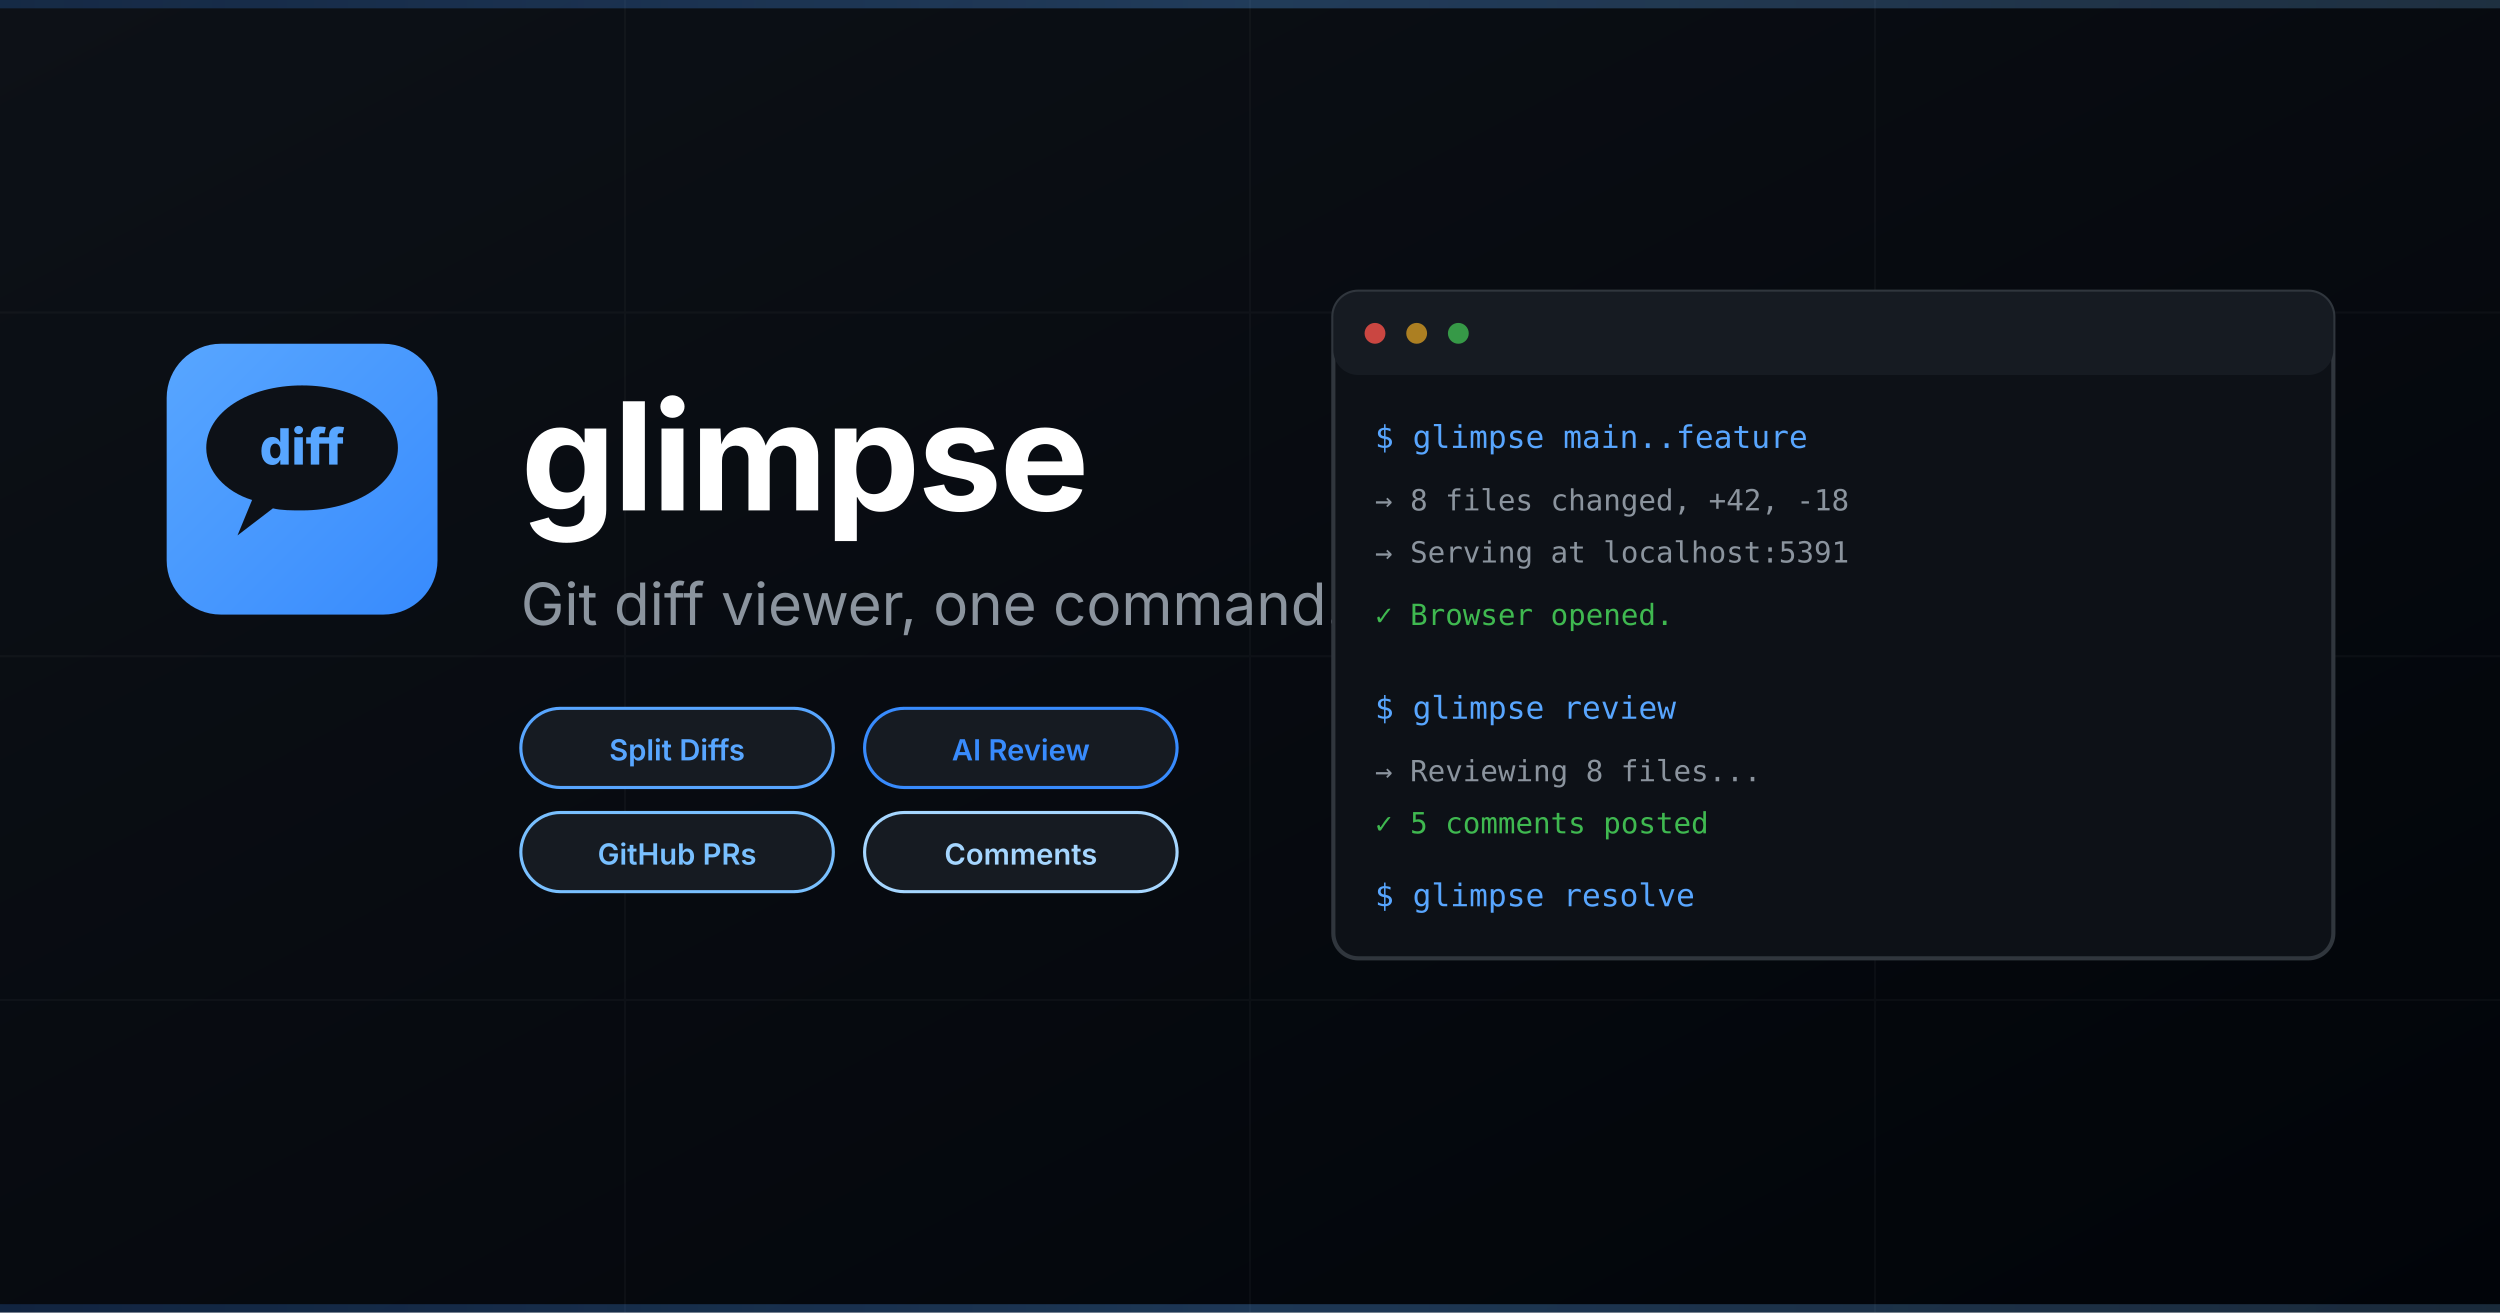
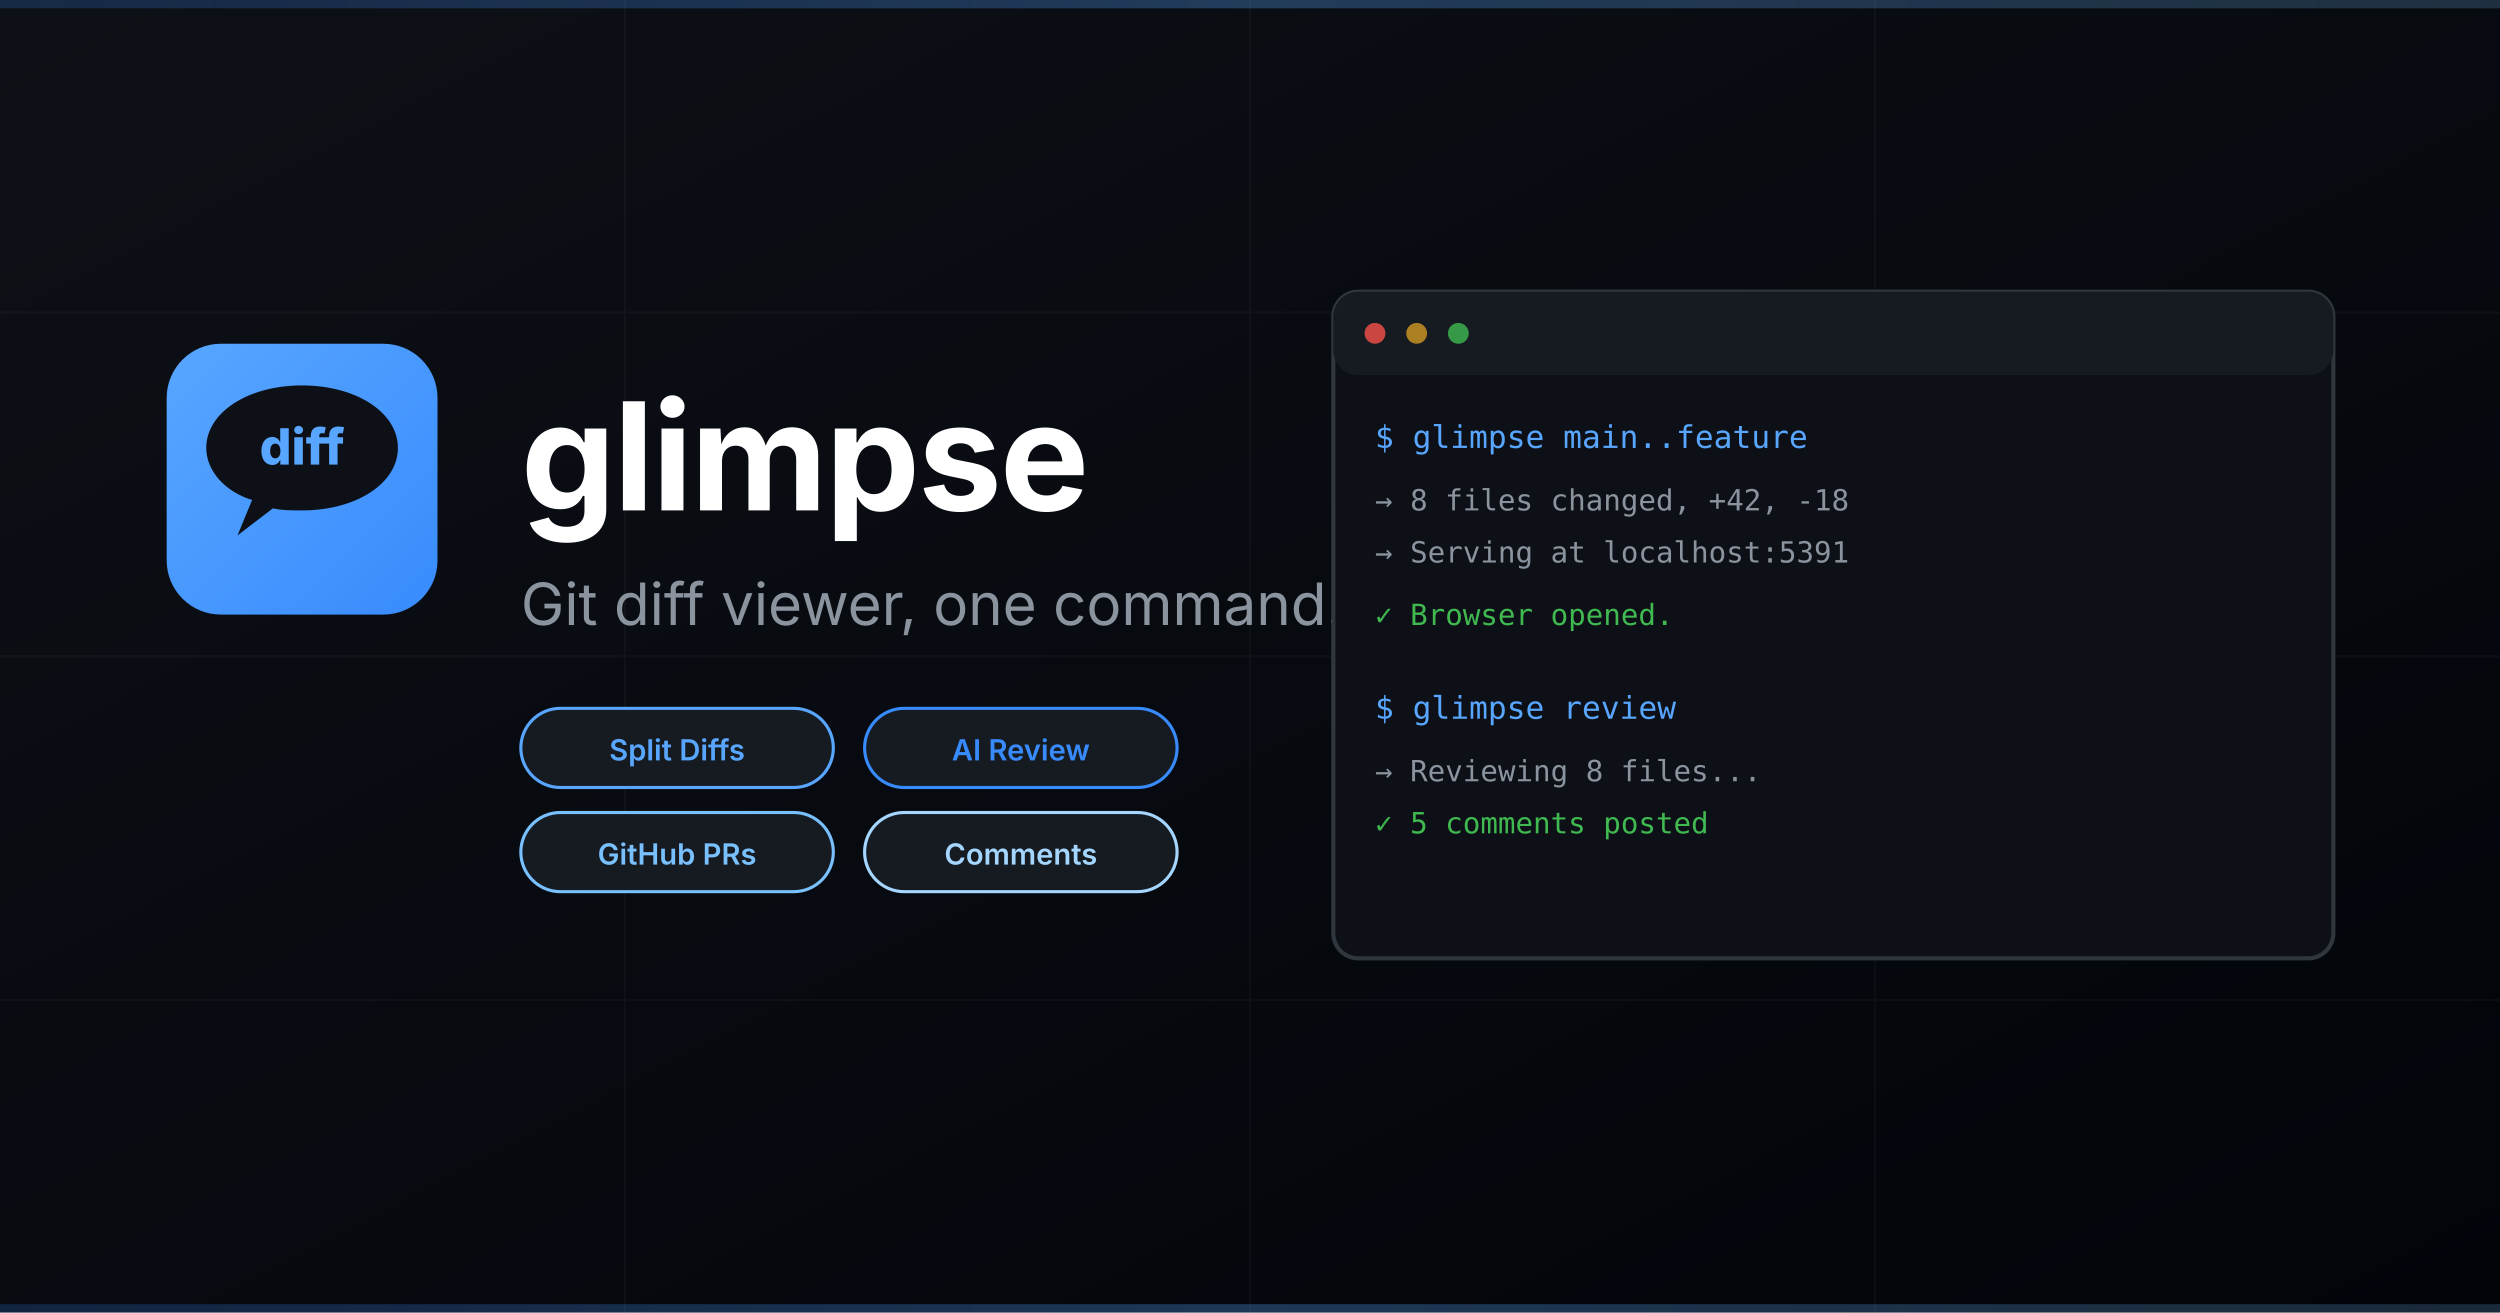
<svg xmlns="http://www.w3.org/2000/svg" viewBox="0 0 1200 630">
  <defs>
    <linearGradient id="bgGradient" x1="0%" y1="0%" x2="100%" y2="100%">
      <stop offset="0%" style="stop-color:#0d1117;stop-opacity:1" />
      <stop offset="100%" style="stop-color:#010409;stop-opacity:1" />
    </linearGradient>
    <linearGradient id="logoGradient" x1="0%" y1="0%" x2="100%" y2="100%">
      <stop offset="0%" style="stop-color:#58a6ff;stop-opacity:1" />
      <stop offset="100%" style="stop-color:#388bfd;stop-opacity:1" />
    </linearGradient>
    <linearGradient id="accentGradient" x1="0%" y1="0%" x2="100%" y2="0%">
      <stop offset="0%" style="stop-color:#388bfd;stop-opacity:0.2" />
      <stop offset="50%" style="stop-color:#58a6ff;stop-opacity:0.3" />
      <stop offset="100%" style="stop-color:#79c0ff;stop-opacity:0.2" />
    </linearGradient>
  </defs>
  <rect width="1200" height="630" fill="url(#bgGradient)" />
  <g opacity="0.03">
    <line x1="0" y1="150" x2="1200" y2="150" stroke="#fff" stroke-width="1" />
    <line x1="0" y1="315" x2="1200" y2="315" stroke="#fff" stroke-width="1" />
    <line x1="0" y1="480" x2="1200" y2="480" stroke="#fff" stroke-width="1" />
    <line x1="300" y1="0" x2="300" y2="630" stroke="#fff" stroke-width="1" />
    <line x1="600" y1="0" x2="600" y2="630" stroke="#fff" stroke-width="1" />
    <line x1="900" y1="0" x2="900" y2="630" stroke="#fff" stroke-width="1" />
  </g>
  <rect width="1200" height="4" fill="url(#accentGradient)" />
  <g transform="translate(80, 165)">
    <rect width="130" height="130" rx="26" fill="url(#logoGradient)" />
    <g transform="translate(65, 52)">
      <path d="M0 -32C-26 -32 -46 -19 -46 -2C-46 9 -37 19 -24 23L-31 40L-14 27C-10 28 -5 28 0 28C26 28 46 15 46 -2C46 -19 26 -32 0 -32Z" fill="#0d1117" />
      <text x="0" y="6" text-anchor="middle" font-family="-apple-system,BlinkMacSystemFont,sans-serif" font-weight="800" font-size="24" fill="#58a6ff">diff</text>
    </g>
  </g>
  <text x="250" y="245" font-family="-apple-system, BlinkMacSystemFont, 'Segoe UI', sans-serif" font-size="72" font-weight="700" fill="white" letter-spacing="-1">
    glimpse
  </text>
  <text x="250" y="300" font-family="-apple-system, BlinkMacSystemFont, 'Segoe UI', sans-serif" font-size="28" font-weight="400" fill="#8b949e" letter-spacing="0">
    Git diff viewer, one command.
  </text>
  <g transform="translate(250, 340)">
    <rect x="0" y="0" width="150" height="38" rx="19" fill="#161b22" stroke="#58a6ff" stroke-width="1.5" />
    <text x="75" y="25" font-family="-apple-system, BlinkMacSystemFont, sans-serif" font-size="14" font-weight="600" fill="#58a6ff" text-anchor="middle">
      Split Diffs
    </text>
    <rect x="165" y="0" width="150" height="38" rx="19" fill="#161b22" stroke="#388bfd" stroke-width="1.5" />
    <text x="240" y="25" font-family="-apple-system, BlinkMacSystemFont, sans-serif" font-size="14" font-weight="600" fill="#388bfd" text-anchor="middle">
      AI Review
    </text>
    <rect x="0" y="50" width="150" height="38" rx="19" fill="#161b22" stroke="#79c0ff" stroke-width="1.5" />
    <text x="75" y="75" font-family="-apple-system, BlinkMacSystemFont, sans-serif" font-size="14" font-weight="600" fill="#79c0ff" text-anchor="middle">
      GitHub PRs
    </text>
    <rect x="165" y="50" width="150" height="38" rx="19" fill="#161b22" stroke="#a5d6ff" stroke-width="1.5" />
    <text x="240" y="75" font-family="-apple-system, BlinkMacSystemFont, sans-serif" font-size="14" font-weight="600" fill="#a5d6ff" text-anchor="middle">
      Comments
    </text>
  </g>
  <g transform="translate(640, 140)">
    <rect width="480" height="320" rx="12" fill="#0d1117" stroke="#30363d" stroke-width="2" />
    <rect width="480" height="40" rx="12" fill="#161b22" />
    <circle cx="20" cy="20" r="5" fill="#f85149" opacity="0.8" />
    <circle cx="40" cy="20" r="5" fill="#d29922" opacity="0.8" />
    <circle cx="60" cy="20" r="5" fill="#3fb950" opacity="0.8" />
    <text x="20" y="75" font-family="'SF Mono', Monaco, monospace" font-size="15" fill="#58a6ff" font-weight="500">$ glimpse main..feature</text>
    <text x="20" y="105" font-family="'SF Mono', Monaco, monospace" font-size="14" fill="#8b949e">→ 8 files changed, +42, -18</text>
    <text x="20" y="130" font-family="'SF Mono', Monaco, monospace" font-size="14" fill="#8b949e">→ Serving at localhost:5391</text>
    <text x="20" y="160" font-family="'SF Mono', Monaco, monospace" font-size="14" fill="#3fb950">✓ Browser opened.</text>
    <text x="20" y="205" font-family="'SF Mono', Monaco, monospace" font-size="15" fill="#58a6ff" font-weight="500">$ glimpse review</text>
    <text x="20" y="235" font-family="'SF Mono', Monaco, monospace" font-size="14" fill="#8b949e">→ Reviewing 8 files...</text>
    <text x="20" y="260" font-family="'SF Mono', Monaco, monospace" font-size="14" fill="#3fb950">✓ 5 comments posted</text>
-     <text x="20" y="295" font-family="'SF Mono', Monaco, monospace" font-size="15" fill="#58a6ff" font-weight="500">$ glimpse resolve</text>
  </g>
  <rect y="626" width="1200" height="4" fill="url(#accentGradient)" />
</svg>
